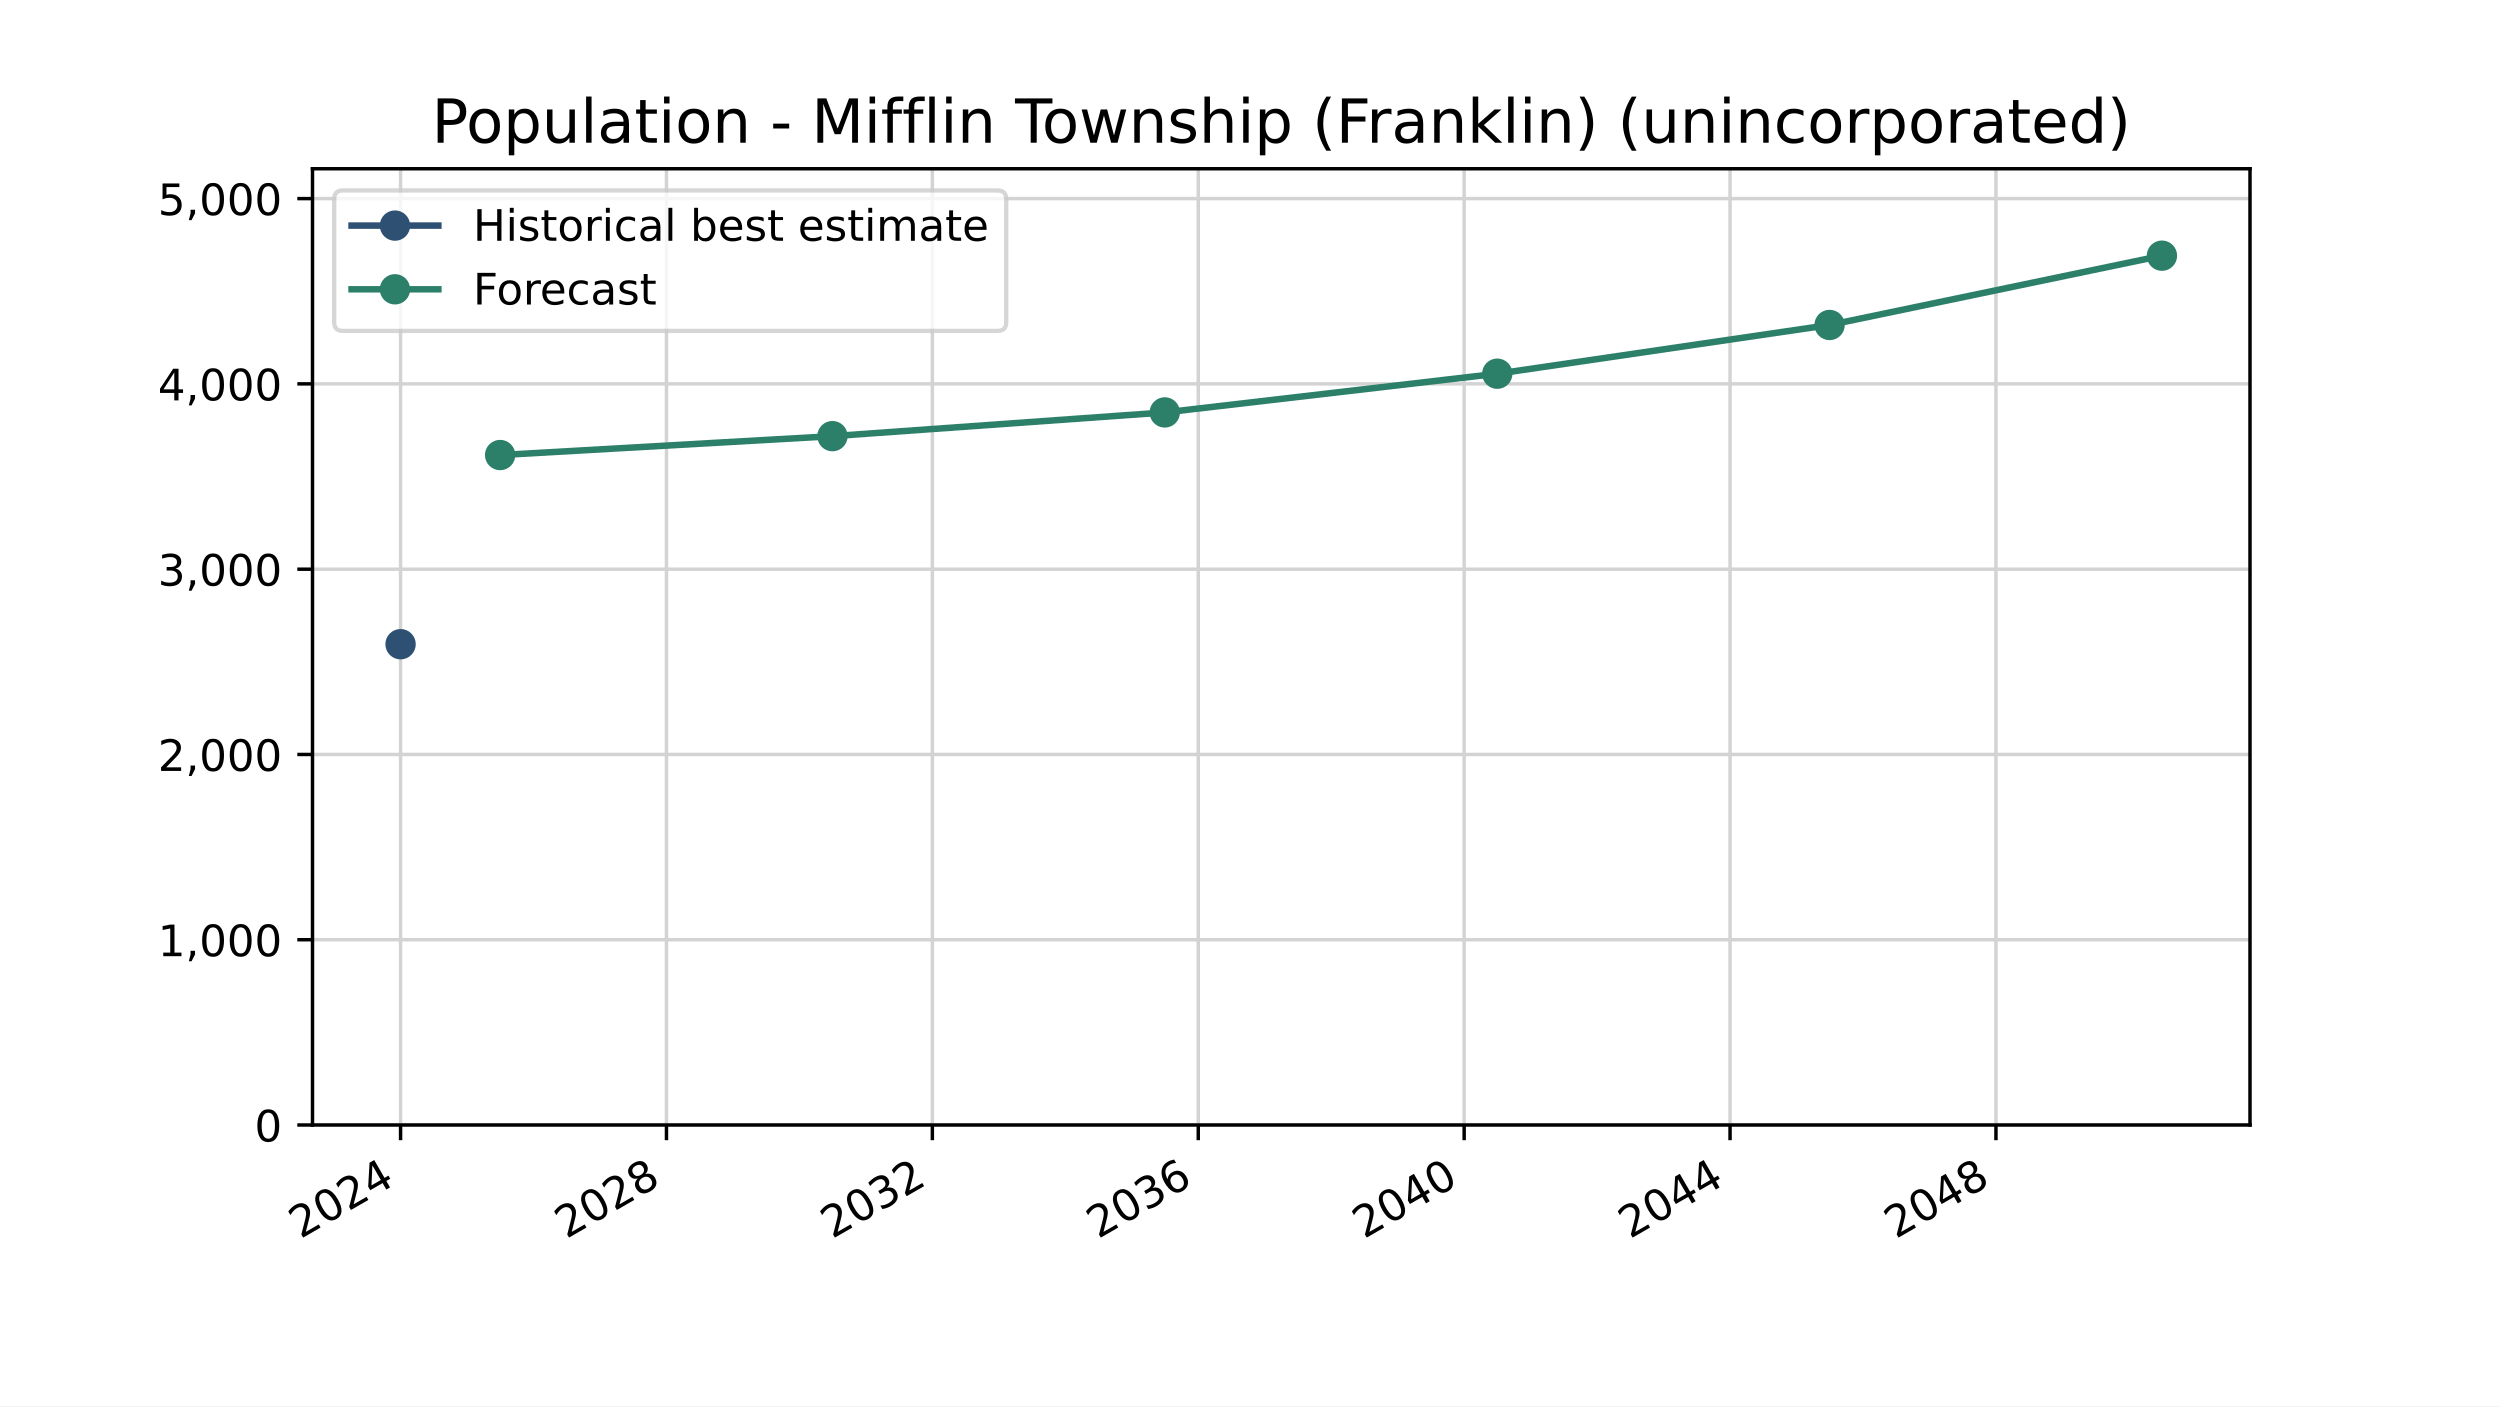
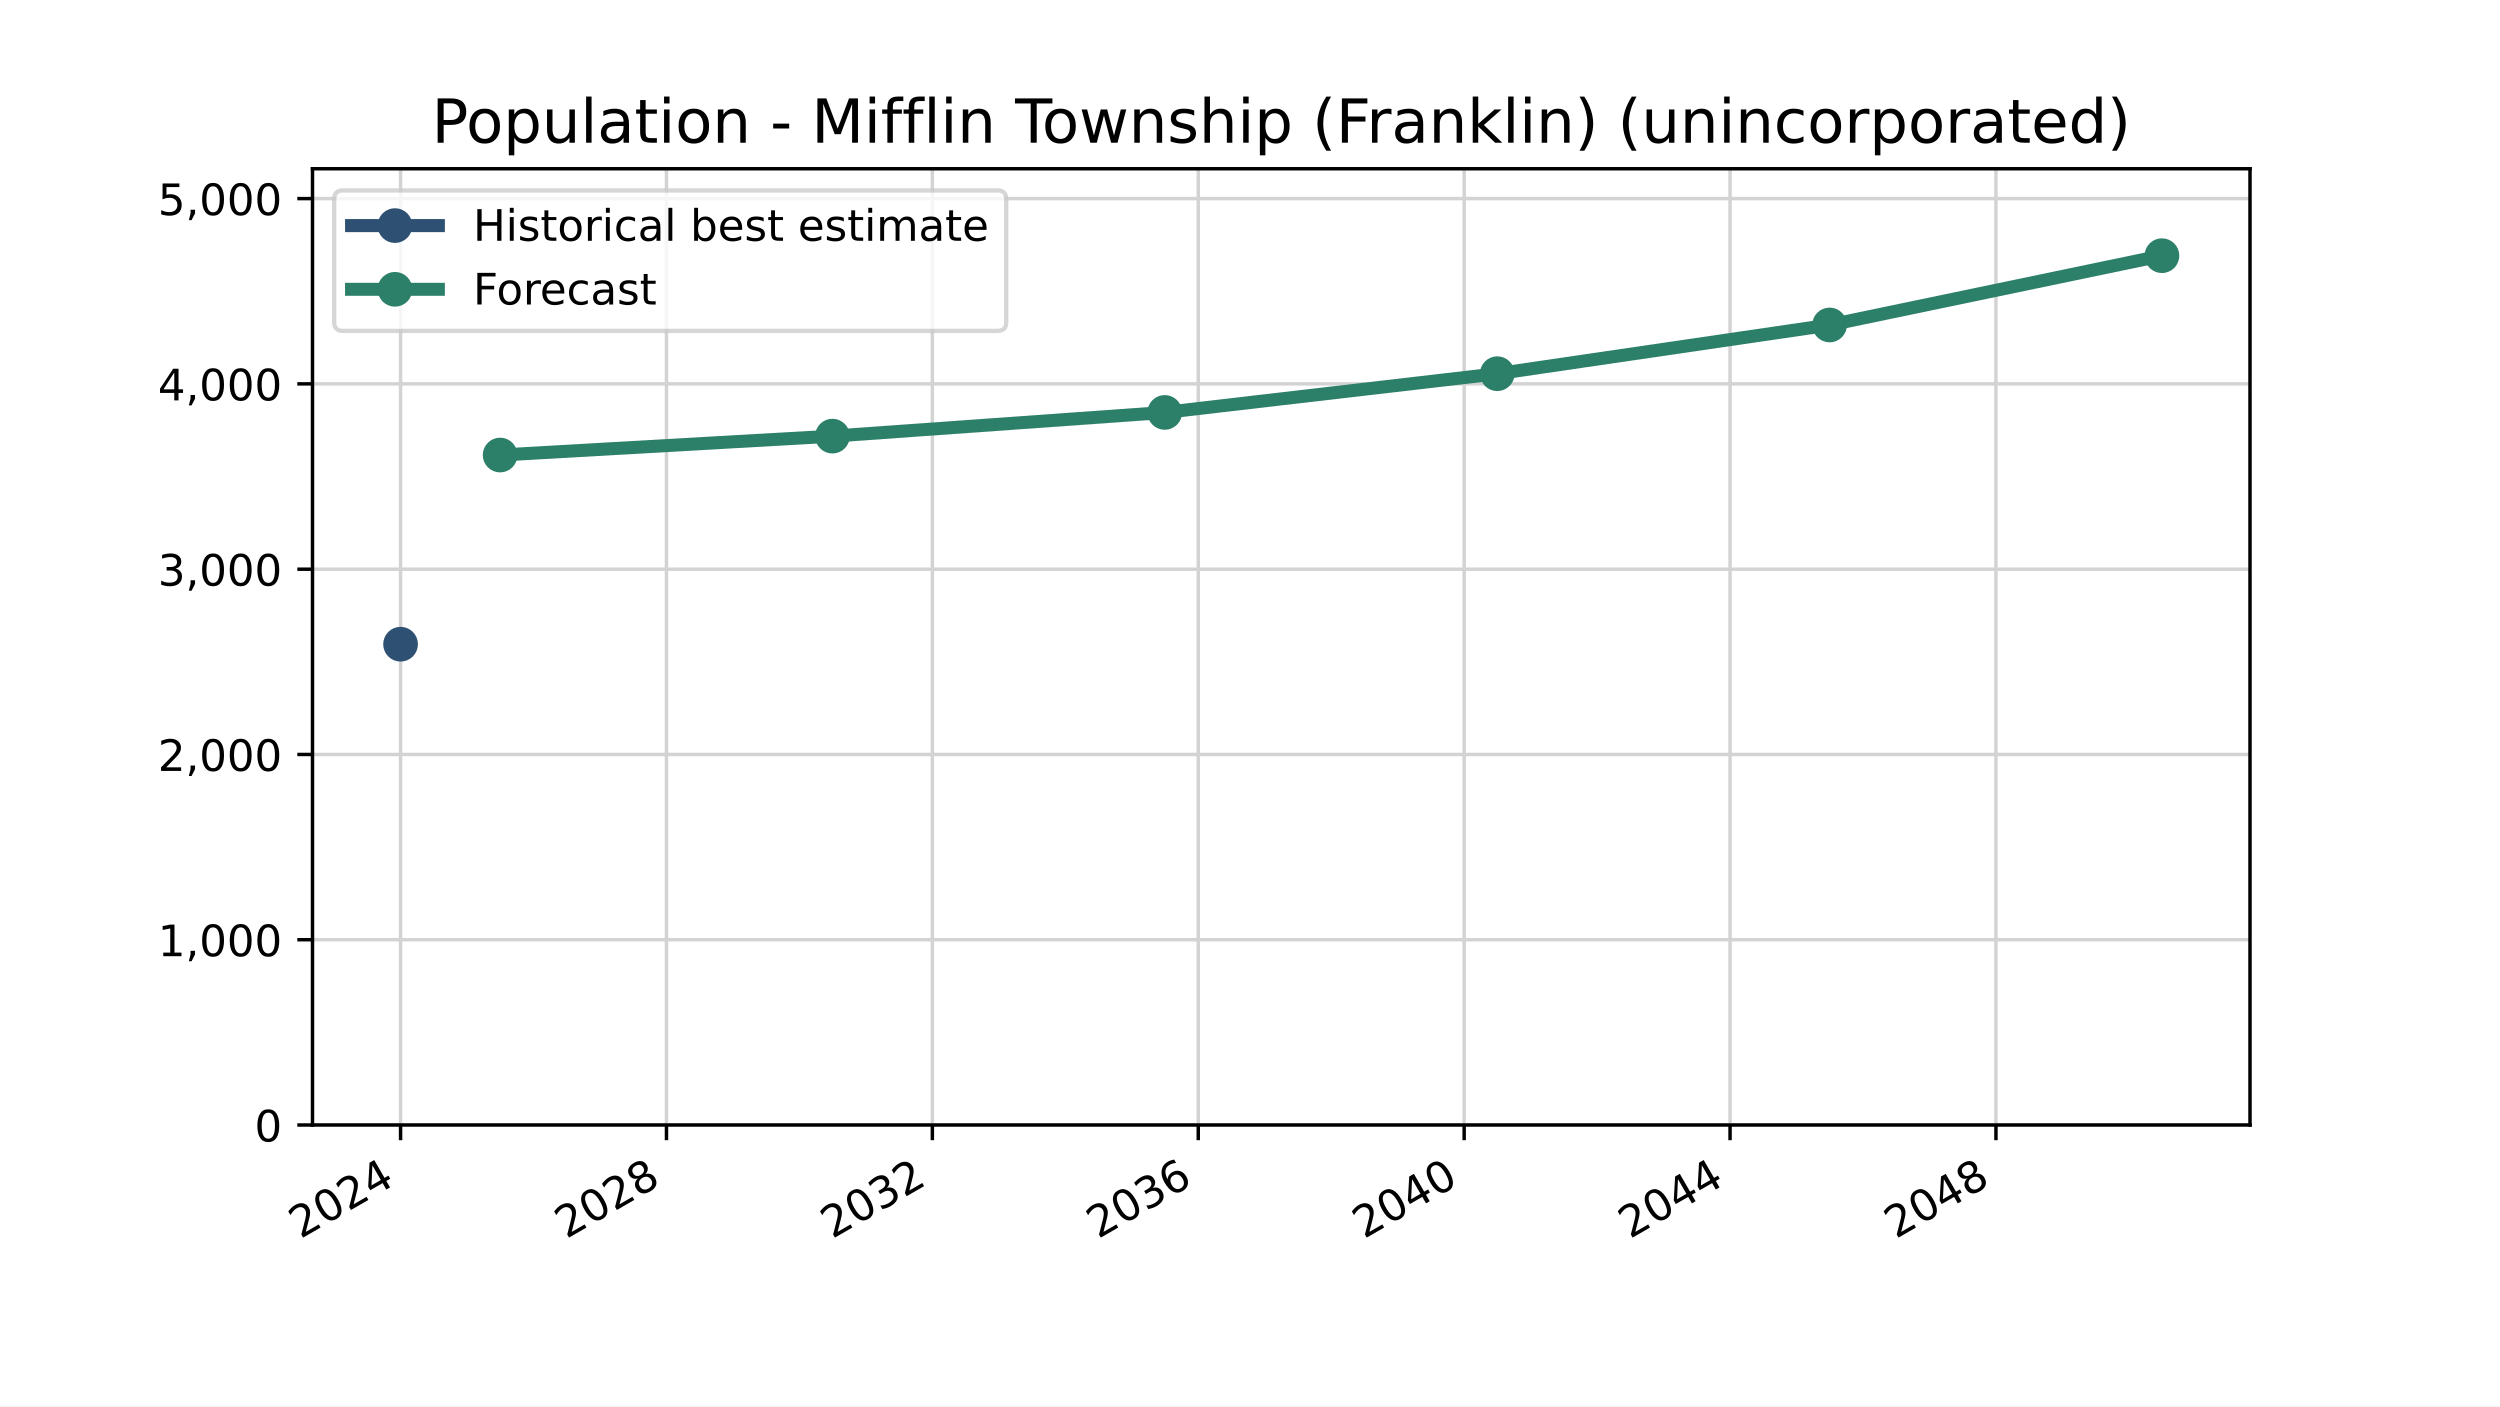
<svg xmlns="http://www.w3.org/2000/svg" xmlns:xlink="http://www.w3.org/1999/xlink" width="576pt" height="324pt" viewBox="0 0 576 324" version="1.1">
  <defs>
    <style type="text/css">*{stroke-linejoin: round; stroke-linecap: butt}</style>
  </defs>
  <g id="figure_1">
    <g id="patch_1">
      <path d="M 0 324  L 576 324  L 576 0  L 0 0  z " style="fill: #ffffff" />
    </g>
    <g id="axes_1">
      <g id="patch_2">
        <path d="M 72 259.2  L 518.4 259.2  L 518.4 38.88  L 72 38.88  z " style="fill: #ffffff" />
      </g>
      <g id="matplotlib.axis_1">
        <g id="xtick_1">
          <g id="line2d_1">
-             <path d="M 92.291 259.2  L 92.291 38.88  " clip-path="url(#p587aa1dedd)" style="fill: none; stroke: #d3d3d3; stroke-width: 0.8; stroke-linecap: square" />
+             <path d="M 92.291 259.2  L 92.291 38.88  " clip-path="url(#p6630a458ff)" style="fill: none; stroke: #d3d3d3; stroke-width: 0.8; stroke-linecap: square" />
          </g>
          <g id="line2d_2">
            <defs>
-               <path id="mbe80731757" d="M 0 0  L 0 3.5  " style="stroke: #000000; stroke-width: 0.8" />
+               <path id="m347f6ff4f9" d="M 0 0  L 0 3.5  " style="stroke: #000000; stroke-width: 0.8" />
            </defs>
            <g>
-               <use xlink:href="#mbe80731757" x="92.291" y="259.2" style="stroke: #000000; stroke-width: 0.8" />
+               <use xlink:href="#m347f6ff4f9" x="92.291" y="259.2" style="stroke: #000000; stroke-width: 0.8" />
            </g>
          </g>
          <g id="text_1">
            <g transform="translate(69.21072 285.5054) rotate(-30) scale(0.1 -0.1)">
              <defs>
                <path id="DejaVuSans-32" d="M 1228 531  L 3431 531  L 3431 0  L 469 0  L 469 531  Q 828 903 1448 1529  Q 2069 2156 2228 2338  Q 2531 2678 2651 2914  Q 2772 3150 2772 3378  Q 2772 3750 2511 3984  Q 2250 4219 1831 4219  Q 1534 4219 1204 4116  Q 875 4013 500 3803  L 500 4441  Q 881 4594 1212 4672  Q 1544 4750 1819 4750  Q 2544 4750 2975 4387  Q 3406 4025 3406 3419  Q 3406 3131 3298 2873  Q 3191 2616 2906 2266  Q 2828 2175 2409 1742  Q 1991 1309 1228 531  z " transform="scale(0.015625)" />
                <path id="DejaVuSans-30" d="M 2034 4250  Q 1547 4250 1301 3770  Q 1056 3291 1056 2328  Q 1056 1369 1301 889  Q 1547 409 2034 409  Q 2525 409 2770 889  Q 3016 1369 3016 2328  Q 3016 3291 2770 3770  Q 2525 4250 2034 4250  z M 2034 4750  Q 2819 4750 3233 4129  Q 3647 3509 3647 2328  Q 3647 1150 3233 529  Q 2819 -91 2034 -91  Q 1250 -91 836 529  Q 422 1150 422 2328  Q 422 3509 836 4129  Q 1250 4750 2034 4750  z " transform="scale(0.015625)" />
                <path id="DejaVuSans-34" d="M 2419 4116  L 825 1625  L 2419 1625  L 2419 4116  z M 2253 4666  L 3047 4666  L 3047 1625  L 3713 1625  L 3713 1100  L 3047 1100  L 3047 0  L 2419 0  L 2419 1100  L 313 1100  L 313 1709  L 2253 4666  z " transform="scale(0.015625)" />
              </defs>
              <use xlink:href="#DejaVuSans-32" />
              <use xlink:href="#DejaVuSans-30" x="63.623" />
              <use xlink:href="#DejaVuSans-32" x="127.246" />
              <use xlink:href="#DejaVuSans-34" x="190.869" />
            </g>
          </g>
        </g>
        <g id="xtick_2">
          <g id="line2d_3">
-             <path d="M 153.554 259.2  L 153.554 38.88  " clip-path="url(#p587aa1dedd)" style="fill: none; stroke: #d3d3d3; stroke-width: 0.8; stroke-linecap: square" />
+             <path d="M 153.554 259.2  L 153.554 38.88  " clip-path="url(#p6630a458ff)" style="fill: none; stroke: #d3d3d3; stroke-width: 0.8; stroke-linecap: square" />
          </g>
          <g id="line2d_4">
            <g>
-               <use xlink:href="#mbe80731757" x="153.554" y="259.2" style="stroke: #000000; stroke-width: 0.8" />
+               <use xlink:href="#m347f6ff4f9" x="153.554" y="259.2" style="stroke: #000000; stroke-width: 0.8" />
            </g>
          </g>
          <g id="text_2">
            <g transform="translate(130.4734 285.5054) rotate(-30) scale(0.1 -0.1)">
              <defs>
                <path id="DejaVuSans-38" d="M 2034 2216  Q 1584 2216 1326 1975  Q 1069 1734 1069 1313  Q 1069 891 1326 650  Q 1584 409 2034 409  Q 2484 409 2743 651  Q 3003 894 3003 1313  Q 3003 1734 2745 1975  Q 2488 2216 2034 2216  z M 1403 2484  Q 997 2584 770 2862  Q 544 3141 544 3541  Q 544 4100 942 4425  Q 1341 4750 2034 4750  Q 2731 4750 3128 4425  Q 3525 4100 3525 3541  Q 3525 3141 3298 2862  Q 3072 2584 2669 2484  Q 3125 2378 3379 2068  Q 3634 1759 3634 1313  Q 3634 634 3220 271  Q 2806 -91 2034 -91  Q 1263 -91 848 271  Q 434 634 434 1313  Q 434 1759 690 2068  Q 947 2378 1403 2484  z M 1172 3481  Q 1172 3119 1398 2916  Q 1625 2713 2034 2713  Q 2441 2713 2670 2916  Q 2900 3119 2900 3481  Q 2900 3844 2670 4047  Q 2441 4250 2034 4250  Q 1625 4250 1398 4047  Q 1172 3844 1172 3481  z " transform="scale(0.015625)" />
              </defs>
              <use xlink:href="#DejaVuSans-32" />
              <use xlink:href="#DejaVuSans-30" x="63.623" />
              <use xlink:href="#DejaVuSans-32" x="127.246" />
              <use xlink:href="#DejaVuSans-38" x="190.869" />
            </g>
          </g>
        </g>
        <g id="xtick_3">
          <g id="line2d_5">
-             <path d="M 214.816 259.2  L 214.816 38.88  " clip-path="url(#p587aa1dedd)" style="fill: none; stroke: #d3d3d3; stroke-width: 0.8; stroke-linecap: square" />
+             <path d="M 214.816 259.2  L 214.816 38.88  " clip-path="url(#p6630a458ff)" style="fill: none; stroke: #d3d3d3; stroke-width: 0.8; stroke-linecap: square" />
          </g>
          <g id="line2d_6">
            <g>
-               <use xlink:href="#mbe80731757" x="214.816" y="259.2" style="stroke: #000000; stroke-width: 0.8" />
+               <use xlink:href="#m347f6ff4f9" x="214.816" y="259.2" style="stroke: #000000; stroke-width: 0.8" />
            </g>
          </g>
          <g id="text_3">
            <g transform="translate(191.7361 285.5054) rotate(-30) scale(0.1 -0.1)">
              <defs>
                <path id="DejaVuSans-33" d="M 2597 2516  Q 3050 2419 3304 2112  Q 3559 1806 3559 1356  Q 3559 666 3084 287  Q 2609 -91 1734 -91  Q 1441 -91 1130 -33  Q 819 25 488 141  L 488 750  Q 750 597 1062 519  Q 1375 441 1716 441  Q 2309 441 2620 675  Q 2931 909 2931 1356  Q 2931 1769 2642 2001  Q 2353 2234 1838 2234  L 1294 2234  L 1294 2753  L 1863 2753  Q 2328 2753 2575 2939  Q 2822 3125 2822 3475  Q 2822 3834 2567 4026  Q 2313 4219 1838 4219  Q 1578 4219 1281 4162  Q 984 4106 628 3988  L 628 4550  Q 988 4650 1302 4700  Q 1616 4750 1894 4750  Q 2613 4750 3031 4423  Q 3450 4097 3450 3541  Q 3450 3153 3228 2886  Q 3006 2619 2597 2516  z " transform="scale(0.015625)" />
              </defs>
              <use xlink:href="#DejaVuSans-32" />
              <use xlink:href="#DejaVuSans-30" x="63.623" />
              <use xlink:href="#DejaVuSans-33" x="127.246" />
              <use xlink:href="#DejaVuSans-32" x="190.869" />
            </g>
          </g>
        </g>
        <g id="xtick_4">
          <g id="line2d_7">
-             <path d="M 276.079 259.2  L 276.079 38.88  " clip-path="url(#p587aa1dedd)" style="fill: none; stroke: #d3d3d3; stroke-width: 0.8; stroke-linecap: square" />
+             <path d="M 276.079 259.2  L 276.079 38.88  " clip-path="url(#p6630a458ff)" style="fill: none; stroke: #d3d3d3; stroke-width: 0.8; stroke-linecap: square" />
          </g>
          <g id="line2d_8">
            <g>
-               <use xlink:href="#mbe80731757" x="276.079" y="259.2" style="stroke: #000000; stroke-width: 0.8" />
+               <use xlink:href="#m347f6ff4f9" x="276.079" y="259.2" style="stroke: #000000; stroke-width: 0.8" />
            </g>
          </g>
          <g id="text_4">
            <g transform="translate(252.9988 285.5054) rotate(-30) scale(0.1 -0.1)">
              <defs>
                <path id="DejaVuSans-36" d="M 2113 2584  Q 1688 2584 1439 2293  Q 1191 2003 1191 1497  Q 1191 994 1439 701  Q 1688 409 2113 409  Q 2538 409 2786 701  Q 3034 994 3034 1497  Q 3034 2003 2786 2293  Q 2538 2584 2113 2584  z M 3366 4563  L 3366 3988  Q 3128 4100 2886 4159  Q 2644 4219 2406 4219  Q 1781 4219 1451 3797  Q 1122 3375 1075 2522  Q 1259 2794 1537 2939  Q 1816 3084 2150 3084  Q 2853 3084 3261 2657  Q 3669 2231 3669 1497  Q 3669 778 3244 343  Q 2819 -91 2113 -91  Q 1303 -91 875 529  Q 447 1150 447 2328  Q 447 3434 972 4092  Q 1497 4750 2381 4750  Q 2619 4750 2861 4703  Q 3103 4656 3366 4563  z " transform="scale(0.015625)" />
              </defs>
              <use xlink:href="#DejaVuSans-32" />
              <use xlink:href="#DejaVuSans-30" x="63.623" />
              <use xlink:href="#DejaVuSans-33" x="127.246" />
              <use xlink:href="#DejaVuSans-36" x="190.869" />
            </g>
          </g>
        </g>
        <g id="xtick_5">
          <g id="line2d_9">
-             <path d="M 337.342 259.2  L 337.342 38.88  " clip-path="url(#p587aa1dedd)" style="fill: none; stroke: #d3d3d3; stroke-width: 0.8; stroke-linecap: square" />
+             <path d="M 337.342 259.2  L 337.342 38.88  " clip-path="url(#p6630a458ff)" style="fill: none; stroke: #d3d3d3; stroke-width: 0.8; stroke-linecap: square" />
          </g>
          <g id="line2d_10">
            <g>
-               <use xlink:href="#mbe80731757" x="337.342" y="259.2" style="stroke: #000000; stroke-width: 0.8" />
+               <use xlink:href="#m347f6ff4f9" x="337.342" y="259.2" style="stroke: #000000; stroke-width: 0.8" />
            </g>
          </g>
          <g id="text_5">
            <g transform="translate(314.2615 285.5054) rotate(-30) scale(0.1 -0.1)">
              <use xlink:href="#DejaVuSans-32" />
              <use xlink:href="#DejaVuSans-30" x="63.623" />
              <use xlink:href="#DejaVuSans-34" x="127.246" />
              <use xlink:href="#DejaVuSans-30" x="190.869" />
            </g>
          </g>
        </g>
        <g id="xtick_6">
          <g id="line2d_11">
-             <path d="M 398.604 259.2  L 398.604 38.88  " clip-path="url(#p587aa1dedd)" style="fill: none; stroke: #d3d3d3; stroke-width: 0.8; stroke-linecap: square" />
+             <path d="M 398.604 259.2  L 398.604 38.88  " clip-path="url(#p6630a458ff)" style="fill: none; stroke: #d3d3d3; stroke-width: 0.8; stroke-linecap: square" />
          </g>
          <g id="line2d_12">
            <g>
-               <use xlink:href="#mbe80731757" x="398.604" y="259.2" style="stroke: #000000; stroke-width: 0.8" />
+               <use xlink:href="#m347f6ff4f9" x="398.604" y="259.2" style="stroke: #000000; stroke-width: 0.8" />
            </g>
          </g>
          <g id="text_6">
            <g transform="translate(375.5242 285.5054) rotate(-30) scale(0.1 -0.1)">
              <use xlink:href="#DejaVuSans-32" />
              <use xlink:href="#DejaVuSans-30" x="63.623" />
              <use xlink:href="#DejaVuSans-34" x="127.246" />
              <use xlink:href="#DejaVuSans-34" x="190.869" />
            </g>
          </g>
        </g>
        <g id="xtick_7">
          <g id="line2d_13">
-             <path d="M 459.867 259.2  L 459.867 38.88  " clip-path="url(#p587aa1dedd)" style="fill: none; stroke: #d3d3d3; stroke-width: 0.8; stroke-linecap: square" />
+             <path d="M 459.867 259.2  L 459.867 38.88  " clip-path="url(#p6630a458ff)" style="fill: none; stroke: #d3d3d3; stroke-width: 0.8; stroke-linecap: square" />
          </g>
          <g id="line2d_14">
            <g>
-               <use xlink:href="#mbe80731757" x="459.867" y="259.2" style="stroke: #000000; stroke-width: 0.8" />
+               <use xlink:href="#m347f6ff4f9" x="459.867" y="259.2" style="stroke: #000000; stroke-width: 0.8" />
            </g>
          </g>
          <g id="text_7">
            <g transform="translate(436.7869 285.5054) rotate(-30) scale(0.1 -0.1)">
              <use xlink:href="#DejaVuSans-32" />
              <use xlink:href="#DejaVuSans-30" x="63.623" />
              <use xlink:href="#DejaVuSans-34" x="127.246" />
              <use xlink:href="#DejaVuSans-38" x="190.869" />
            </g>
          </g>
        </g>
      </g>
      <g id="matplotlib.axis_2">
        <g id="ytick_1">
          <g id="line2d_15">
-             <path d="M 72 259.2  L 518.4 259.2  " clip-path="url(#p587aa1dedd)" style="fill: none; stroke: #d3d3d3; stroke-width: 0.8; stroke-linecap: square" />
+             <path d="M 72 259.2  L 518.4 259.2  " clip-path="url(#p6630a458ff)" style="fill: none; stroke: #d3d3d3; stroke-width: 0.8; stroke-linecap: square" />
          </g>
          <g id="line2d_16">
            <defs>
-               <path id="m37e819c297" d="M 0 0  L -3.5 0  " style="stroke: #000000; stroke-width: 0.8" />
+               <path id="m09c695ad6b" d="M 0 0  L -3.5 0  " style="stroke: #000000; stroke-width: 0.8" />
            </defs>
            <g>
-               <use xlink:href="#m37e819c297" x="72" y="259.2" style="stroke: #000000; stroke-width: 0.8" />
+               <use xlink:href="#m09c695ad6b" x="72" y="259.2" style="stroke: #000000; stroke-width: 0.8" />
            </g>
          </g>
          <g id="text_8">
            <g transform="translate(58.6375 262.9992) scale(0.1 -0.1)">
              <use xlink:href="#DejaVuSans-30" />
            </g>
          </g>
        </g>
        <g id="ytick_2">
          <g id="line2d_17">
-             <path d="M 72 216.512  L 518.4 216.512  " clip-path="url(#p587aa1dedd)" style="fill: none; stroke: #d3d3d3; stroke-width: 0.8; stroke-linecap: square" />
+             <path d="M 72 216.512  L 518.4 216.512  " clip-path="url(#p6630a458ff)" style="fill: none; stroke: #d3d3d3; stroke-width: 0.8; stroke-linecap: square" />
          </g>
          <g id="line2d_18">
            <g>
-               <use xlink:href="#m37e819c297" x="72" y="216.512" style="stroke: #000000; stroke-width: 0.8" />
+               <use xlink:href="#m09c695ad6b" x="72" y="216.512" style="stroke: #000000; stroke-width: 0.8" />
            </g>
          </g>
          <g id="text_9">
            <g transform="translate(36.37188 220.3115) scale(0.1 -0.1)">
              <defs>
                <path id="DejaVuSans-31" d="M 794 531  L 1825 531  L 1825 4091  L 703 3866  L 703 4441  L 1819 4666  L 2450 4666  L 2450 531  L 3481 531  L 3481 0  L 794 0  L 794 531  z " transform="scale(0.015625)" />
                <path id="DejaVuSans-2c" d="M 750 794  L 1409 794  L 1409 256  L 897 -744  L 494 -744  L 750 256  L 750 794  z " transform="scale(0.015625)" />
              </defs>
              <use xlink:href="#DejaVuSans-31" />
              <use xlink:href="#DejaVuSans-2c" x="63.623" />
              <use xlink:href="#DejaVuSans-30" x="95.41" />
              <use xlink:href="#DejaVuSans-30" x="159.033" />
              <use xlink:href="#DejaVuSans-30" x="222.656" />
            </g>
          </g>
        </g>
        <g id="ytick_3">
          <g id="line2d_19">
-             <path d="M 72 173.825  L 518.4 173.825  " clip-path="url(#p587aa1dedd)" style="fill: none; stroke: #d3d3d3; stroke-width: 0.8; stroke-linecap: square" />
+             <path d="M 72 173.825  L 518.4 173.825  " clip-path="url(#p6630a458ff)" style="fill: none; stroke: #d3d3d3; stroke-width: 0.8; stroke-linecap: square" />
          </g>
          <g id="line2d_20">
            <g>
-               <use xlink:href="#m37e819c297" x="72" y="173.825" style="stroke: #000000; stroke-width: 0.8" />
+               <use xlink:href="#m09c695ad6b" x="72" y="173.825" style="stroke: #000000; stroke-width: 0.8" />
            </g>
          </g>
          <g id="text_10">
            <g transform="translate(36.37188 177.6237) scale(0.1 -0.1)">
              <use xlink:href="#DejaVuSans-32" />
              <use xlink:href="#DejaVuSans-2c" x="63.623" />
              <use xlink:href="#DejaVuSans-30" x="95.41" />
              <use xlink:href="#DejaVuSans-30" x="159.033" />
              <use xlink:href="#DejaVuSans-30" x="222.656" />
            </g>
          </g>
        </g>
        <g id="ytick_4">
          <g id="line2d_21">
-             <path d="M 72 131.137  L 518.4 131.137  " clip-path="url(#p587aa1dedd)" style="fill: none; stroke: #d3d3d3; stroke-width: 0.8; stroke-linecap: square" />
+             <path d="M 72 131.137  L 518.4 131.137  " clip-path="url(#p6630a458ff)" style="fill: none; stroke: #d3d3d3; stroke-width: 0.8; stroke-linecap: square" />
          </g>
          <g id="line2d_22">
            <g>
-               <use xlink:href="#m37e819c297" x="72" y="131.137" style="stroke: #000000; stroke-width: 0.8" />
+               <use xlink:href="#m09c695ad6b" x="72" y="131.137" style="stroke: #000000; stroke-width: 0.8" />
            </g>
          </g>
          <g id="text_11">
            <g transform="translate(36.37188 134.936) scale(0.1 -0.1)">
              <use xlink:href="#DejaVuSans-33" />
              <use xlink:href="#DejaVuSans-2c" x="63.623" />
              <use xlink:href="#DejaVuSans-30" x="95.41" />
              <use xlink:href="#DejaVuSans-30" x="159.033" />
              <use xlink:href="#DejaVuSans-30" x="222.656" />
            </g>
          </g>
        </g>
        <g id="ytick_5">
          <g id="line2d_23">
-             <path d="M 72 88.449  L 518.4 88.449  " clip-path="url(#p587aa1dedd)" style="fill: none; stroke: #d3d3d3; stroke-width: 0.8; stroke-linecap: square" />
+             <path d="M 72 88.449  L 518.4 88.449  " clip-path="url(#p6630a458ff)" style="fill: none; stroke: #d3d3d3; stroke-width: 0.8; stroke-linecap: square" />
          </g>
          <g id="line2d_24">
            <g>
-               <use xlink:href="#m37e819c297" x="72" y="88.449" style="stroke: #000000; stroke-width: 0.8" />
+               <use xlink:href="#m09c695ad6b" x="72" y="88.449" style="stroke: #000000; stroke-width: 0.8" />
            </g>
          </g>
          <g id="text_12">
            <g transform="translate(36.37188 92.24823) scale(0.1 -0.1)">
              <use xlink:href="#DejaVuSans-34" />
              <use xlink:href="#DejaVuSans-2c" x="63.623" />
              <use xlink:href="#DejaVuSans-30" x="95.41" />
              <use xlink:href="#DejaVuSans-30" x="159.033" />
              <use xlink:href="#DejaVuSans-30" x="222.656" />
            </g>
          </g>
        </g>
        <g id="ytick_6">
          <g id="line2d_25">
-             <path d="M 72 45.761  L 518.4 45.761  " clip-path="url(#p587aa1dedd)" style="fill: none; stroke: #d3d3d3; stroke-width: 0.8; stroke-linecap: square" />
+             <path d="M 72 45.761  L 518.4 45.761  " clip-path="url(#p6630a458ff)" style="fill: none; stroke: #d3d3d3; stroke-width: 0.8; stroke-linecap: square" />
          </g>
          <g id="line2d_26">
            <g>
-               <use xlink:href="#m37e819c297" x="72" y="45.761" style="stroke: #000000; stroke-width: 0.8" />
+               <use xlink:href="#m09c695ad6b" x="72" y="45.761" style="stroke: #000000; stroke-width: 0.8" />
            </g>
          </g>
          <g id="text_13">
            <g transform="translate(36.37188 49.56048) scale(0.1 -0.1)">
              <defs>
                <path id="DejaVuSans-35" d="M 691 4666  L 3169 4666  L 3169 4134  L 1269 4134  L 1269 2991  Q 1406 3038 1543 3061  Q 1681 3084 1819 3084  Q 2600 3084 3056 2656  Q 3513 2228 3513 1497  Q 3513 744 3044 326  Q 2575 -91 1722 -91  Q 1428 -91 1123 -41  Q 819 9 494 109  L 494 744  Q 775 591 1075 516  Q 1375 441 1709 441  Q 2250 441 2565 725  Q 2881 1009 2881 1497  Q 2881 1984 2565 2268  Q 2250 2553 1709 2553  Q 1456 2553 1204 2497  Q 953 2441 691 2322  L 691 4666  z " transform="scale(0.015625)" />
              </defs>
              <use xlink:href="#DejaVuSans-35" />
              <use xlink:href="#DejaVuSans-2c" x="63.623" />
              <use xlink:href="#DejaVuSans-30" x="95.41" />
              <use xlink:href="#DejaVuSans-30" x="159.033" />
              <use xlink:href="#DejaVuSans-30" x="222.656" />
            </g>
          </g>
        </g>
      </g>
      <g id="line2d_27">
-         <path d="M 92.291 148.425  " clip-path="url(#p587aa1dedd)" style="fill: none; stroke: #2e5072; stroke-width: 1.5; stroke-linecap: square" />
+         <path d="M 92.291 148.425  " clip-path="url(#p6630a458ff)" style="fill: none; stroke: #2e5072; stroke-width: 3; stroke-linecap: square" />
        <defs>
-           <path id="mb452d71d9a" d="M 0 3  C 0.796 3 1.559 2.684 2.121 2.121  C 2.684 1.559 3 0.796 3 0  C 3 -0.796 2.684 -1.559 2.121 -2.121  C 1.559 -2.684 0.796 -3 0 -3  C -0.796 -3 -1.559 -2.684 -2.121 -2.121  C -2.684 -1.559 -3 -0.796 -3 0  C -3 0.796 -2.684 1.559 -2.121 2.121  C -1.559 2.684 -0.796 3 0 3  z " style="stroke: #2e5072" />
+           <path id="mac99310c22" d="M 0 3.5  C 0.928 3.5 1.819 3.131 2.475 2.475  C 3.131 1.819 3.5 0.928 3.5 0  C 3.5 -0.928 3.131 -1.819 2.475 -2.475  C 1.819 -3.131 0.928 -3.5 0 -3.5  C -0.928 -3.5 -1.819 -3.131 -2.475 -2.475  C -3.131 -1.819 -3.5 -0.928 -3.5 0  C -3.5 0.928 -3.131 1.819 -2.475 2.475  C -1.819 3.131 -0.928 3.5 0 3.5  z " style="stroke: #2e5072" />
        </defs>
-         <g clip-path="url(#p587aa1dedd)">
-           <use xlink:href="#mb452d71d9a" x="92.291" y="148.425" style="fill: #2e5072; stroke: #2e5072" />
+         <g clip-path="url(#p6630a458ff)">
+           <use xlink:href="#mac99310c22" x="92.291" y="148.425" style="fill: #2e5072; stroke: #2e5072" />
        </g>
      </g>
      <g id="line2d_28">
-         <path d="M 115.228 104.841  L 191.796 100.487  L 268.364 95.023  L 344.973 86.101  L 421.541 74.874  L 498.109 58.909  " clip-path="url(#p587aa1dedd)" style="fill: none; stroke: #2c7f68; stroke-width: 1.5; stroke-linecap: square" />
+         <path d="M 115.228 104.841  L 191.796 100.487  L 268.364 95.023  L 344.973 86.101  L 421.541 74.874  L 498.109 58.909  " clip-path="url(#p6630a458ff)" style="fill: none; stroke: #2c7f68; stroke-width: 3; stroke-linecap: square" />
        <defs>
-           <path id="m4cb79da435" d="M 0 3  C 0.796 3 1.559 2.684 2.121 2.121  C 2.684 1.559 3 0.796 3 0  C 3 -0.796 2.684 -1.559 2.121 -2.121  C 1.559 -2.684 0.796 -3 0 -3  C -0.796 -3 -1.559 -2.684 -2.121 -2.121  C -2.684 -1.559 -3 -0.796 -3 0  C -3 0.796 -2.684 1.559 -2.121 2.121  C -1.559 2.684 -0.796 3 0 3  z " style="stroke: #2c7f68" />
+           <path id="m228a859953" d="M 0 3.5  C 0.928 3.5 1.819 3.131 2.475 2.475  C 3.131 1.819 3.5 0.928 3.5 0  C 3.5 -0.928 3.131 -1.819 2.475 -2.475  C 1.819 -3.131 0.928 -3.5 0 -3.5  C -0.928 -3.5 -1.819 -3.131 -2.475 -2.475  C -3.131 -1.819 -3.5 -0.928 -3.5 0  C -3.5 0.928 -3.131 1.819 -2.475 2.475  C -1.819 3.131 -0.928 3.5 0 3.5  z " style="stroke: #2c7f68" />
        </defs>
-         <g clip-path="url(#p587aa1dedd)">
-           <use xlink:href="#m4cb79da435" x="115.228" y="104.841" style="fill: #2c7f68; stroke: #2c7f68" />
-           <use xlink:href="#m4cb79da435" x="191.796" y="100.487" style="fill: #2c7f68; stroke: #2c7f68" />
-           <use xlink:href="#m4cb79da435" x="268.364" y="95.023" style="fill: #2c7f68; stroke: #2c7f68" />
-           <use xlink:href="#m4cb79da435" x="344.973" y="86.101" style="fill: #2c7f68; stroke: #2c7f68" />
-           <use xlink:href="#m4cb79da435" x="421.541" y="74.874" style="fill: #2c7f68; stroke: #2c7f68" />
-           <use xlink:href="#m4cb79da435" x="498.109" y="58.909" style="fill: #2c7f68; stroke: #2c7f68" />
+         <g clip-path="url(#p6630a458ff)">
+           <use xlink:href="#m228a859953" x="115.228" y="104.841" style="fill: #2c7f68; stroke: #2c7f68" />
+           <use xlink:href="#m228a859953" x="191.796" y="100.487" style="fill: #2c7f68; stroke: #2c7f68" />
+           <use xlink:href="#m228a859953" x="268.364" y="95.023" style="fill: #2c7f68; stroke: #2c7f68" />
+           <use xlink:href="#m228a859953" x="344.973" y="86.101" style="fill: #2c7f68; stroke: #2c7f68" />
+           <use xlink:href="#m228a859953" x="421.541" y="74.874" style="fill: #2c7f68; stroke: #2c7f68" />
+           <use xlink:href="#m228a859953" x="498.109" y="58.909" style="fill: #2c7f68; stroke: #2c7f68" />
        </g>
      </g>
      <g id="patch_3">
        <path d="M 72 259.2  L 72 38.88  " style="fill: none; stroke: #000000; stroke-width: 0.8; stroke-linejoin: miter; stroke-linecap: square" />
      </g>
      <g id="patch_4">
        <path d="M 518.4 259.2  L 518.4 38.88  " style="fill: none; stroke: #000000; stroke-width: 0.8; stroke-linejoin: miter; stroke-linecap: square" />
      </g>
      <g id="patch_5">
        <path d="M 72 259.2  L 518.4 259.2  " style="fill: none; stroke: #000000; stroke-width: 0.8; stroke-linejoin: miter; stroke-linecap: square" />
      </g>
      <g id="patch_6">
        <path d="M 72 38.88  L 518.4 38.88  " style="fill: none; stroke: #000000; stroke-width: 0.8; stroke-linejoin: miter; stroke-linecap: square" />
      </g>
      <g id="text_14">
        <g transform="translate(99.46031 32.88) scale(0.14 -0.14)">
          <defs>
            <path id="DejaVuSans-50" d="M 1259 4147  L 1259 2394  L 2053 2394  Q 2494 2394 2734 2622  Q 2975 2850 2975 3272  Q 2975 3691 2734 3919  Q 2494 4147 2053 4147  L 1259 4147  z M 628 4666  L 2053 4666  Q 2838 4666 3239 4311  Q 3641 3956 3641 3272  Q 3641 2581 3239 2228  Q 2838 1875 2053 1875  L 1259 1875  L 1259 0  L 628 0  L 628 4666  z " transform="scale(0.015625)" />
            <path id="DejaVuSans-6f" d="M 1959 3097  Q 1497 3097 1228 2736  Q 959 2375 959 1747  Q 959 1119 1226 758  Q 1494 397 1959 397  Q 2419 397 2687 759  Q 2956 1122 2956 1747  Q 2956 2369 2687 2733  Q 2419 3097 1959 3097  z M 1959 3584  Q 2709 3584 3137 3096  Q 3566 2609 3566 1747  Q 3566 888 3137 398  Q 2709 -91 1959 -91  Q 1206 -91 779 398  Q 353 888 353 1747  Q 353 2609 779 3096  Q 1206 3584 1959 3584  z " transform="scale(0.015625)" />
            <path id="DejaVuSans-70" d="M 1159 525  L 1159 -1331  L 581 -1331  L 581 3500  L 1159 3500  L 1159 2969  Q 1341 3281 1617 3432  Q 1894 3584 2278 3584  Q 2916 3584 3314 3078  Q 3713 2572 3713 1747  Q 3713 922 3314 415  Q 2916 -91 2278 -91  Q 1894 -91 1617 61  Q 1341 213 1159 525  z M 3116 1747  Q 3116 2381 2855 2742  Q 2594 3103 2138 3103  Q 1681 3103 1420 2742  Q 1159 2381 1159 1747  Q 1159 1113 1420 752  Q 1681 391 2138 391  Q 2594 391 2855 752  Q 3116 1113 3116 1747  z " transform="scale(0.015625)" />
            <path id="DejaVuSans-75" d="M 544 1381  L 544 3500  L 1119 3500  L 1119 1403  Q 1119 906 1312 657  Q 1506 409 1894 409  Q 2359 409 2629 706  Q 2900 1003 2900 1516  L 2900 3500  L 3475 3500  L 3475 0  L 2900 0  L 2900 538  Q 2691 219 2414 64  Q 2138 -91 1772 -91  Q 1169 -91 856 284  Q 544 659 544 1381  z M 1991 3584  L 1991 3584  z " transform="scale(0.015625)" />
            <path id="DejaVuSans-6c" d="M 603 4863  L 1178 4863  L 1178 0  L 603 0  L 603 4863  z " transform="scale(0.015625)" />
            <path id="DejaVuSans-61" d="M 2194 1759  Q 1497 1759 1228 1600  Q 959 1441 959 1056  Q 959 750 1161 570  Q 1363 391 1709 391  Q 2188 391 2477 730  Q 2766 1069 2766 1631  L 2766 1759  L 2194 1759  z M 3341 1997  L 3341 0  L 2766 0  L 2766 531  Q 2569 213 2275 61  Q 1981 -91 1556 -91  Q 1019 -91 701 211  Q 384 513 384 1019  Q 384 1609 779 1909  Q 1175 2209 1959 2209  L 2766 2209  L 2766 2266  Q 2766 2663 2505 2880  Q 2244 3097 1772 3097  Q 1472 3097 1187 3025  Q 903 2953 641 2809  L 641 3341  Q 956 3463 1253 3523  Q 1550 3584 1831 3584  Q 2591 3584 2966 3190  Q 3341 2797 3341 1997  z " transform="scale(0.015625)" />
            <path id="DejaVuSans-74" d="M 1172 4494  L 1172 3500  L 2356 3500  L 2356 3053  L 1172 3053  L 1172 1153  Q 1172 725 1289 603  Q 1406 481 1766 481  L 2356 481  L 2356 0  L 1766 0  Q 1100 0 847 248  Q 594 497 594 1153  L 594 3053  L 172 3053  L 172 3500  L 594 3500  L 594 4494  L 1172 4494  z " transform="scale(0.015625)" />
            <path id="DejaVuSans-69" d="M 603 3500  L 1178 3500  L 1178 0  L 603 0  L 603 3500  z M 603 4863  L 1178 4863  L 1178 4134  L 603 4134  L 603 4863  z " transform="scale(0.015625)" />
            <path id="DejaVuSans-6e" d="M 3513 2113  L 3513 0  L 2938 0  L 2938 2094  Q 2938 2591 2744 2837  Q 2550 3084 2163 3084  Q 1697 3084 1428 2787  Q 1159 2491 1159 1978  L 1159 0  L 581 0  L 581 3500  L 1159 3500  L 1159 2956  Q 1366 3272 1645 3428  Q 1925 3584 2291 3584  Q 2894 3584 3203 3211  Q 3513 2838 3513 2113  z " transform="scale(0.015625)" />
            <path id="DejaVuSans-20" transform="scale(0.015625)" />
            <path id="DejaVuSans-2d" d="M 313 2009  L 1997 2009  L 1997 1497  L 313 1497  L 313 2009  z " transform="scale(0.015625)" />
            <path id="DejaVuSans-4d" d="M 628 4666  L 1569 4666  L 2759 1491  L 3956 4666  L 4897 4666  L 4897 0  L 4281 0  L 4281 4097  L 3078 897  L 2444 897  L 1241 4097  L 1241 0  L 628 0  L 628 4666  z " transform="scale(0.015625)" />
            <path id="DejaVuSans-66" d="M 2375 4863  L 2375 4384  L 1825 4384  Q 1516 4384 1395 4259  Q 1275 4134 1275 3809  L 1275 3500  L 2222 3500  L 2222 3053  L 1275 3053  L 1275 0  L 697 0  L 697 3053  L 147 3053  L 147 3500  L 697 3500  L 697 3744  Q 697 4328 969 4595  Q 1241 4863 1831 4863  L 2375 4863  z " transform="scale(0.015625)" />
            <path id="DejaVuSans-54" d="M -19 4666  L 3928 4666  L 3928 4134  L 2272 4134  L 2272 0  L 1638 0  L 1638 4134  L -19 4134  L -19 4666  z " transform="scale(0.015625)" />
            <path id="DejaVuSans-77" d="M 269 3500  L 844 3500  L 1563 769  L 2278 3500  L 2956 3500  L 3675 769  L 4391 3500  L 4966 3500  L 4050 0  L 3372 0  L 2619 2869  L 1863 0  L 1184 0  L 269 3500  z " transform="scale(0.015625)" />
            <path id="DejaVuSans-73" d="M 2834 3397  L 2834 2853  Q 2591 2978 2328 3040  Q 2066 3103 1784 3103  Q 1356 3103 1142 2972  Q 928 2841 928 2578  Q 928 2378 1081 2264  Q 1234 2150 1697 2047  L 1894 2003  Q 2506 1872 2764 1633  Q 3022 1394 3022 966  Q 3022 478 2636 193  Q 2250 -91 1575 -91  Q 1294 -91 989 -36  Q 684 19 347 128  L 347 722  Q 666 556 975 473  Q 1284 391 1588 391  Q 1994 391 2212 530  Q 2431 669 2431 922  Q 2431 1156 2273 1281  Q 2116 1406 1581 1522  L 1381 1569  Q 847 1681 609 1914  Q 372 2147 372 2553  Q 372 3047 722 3315  Q 1072 3584 1716 3584  Q 2034 3584 2315 3537  Q 2597 3491 2834 3397  z " transform="scale(0.015625)" />
            <path id="DejaVuSans-68" d="M 3513 2113  L 3513 0  L 2938 0  L 2938 2094  Q 2938 2591 2744 2837  Q 2550 3084 2163 3084  Q 1697 3084 1428 2787  Q 1159 2491 1159 1978  L 1159 0  L 581 0  L 581 4863  L 1159 4863  L 1159 2956  Q 1366 3272 1645 3428  Q 1925 3584 2291 3584  Q 2894 3584 3203 3211  Q 3513 2838 3513 2113  z " transform="scale(0.015625)" />
            <path id="DejaVuSans-28" d="M 1984 4856  Q 1566 4138 1362 3434  Q 1159 2731 1159 2009  Q 1159 1288 1364 580  Q 1569 -128 1984 -844  L 1484 -844  Q 1016 -109 783 600  Q 550 1309 550 2009  Q 550 2706 781 3412  Q 1013 4119 1484 4856  L 1984 4856  z " transform="scale(0.015625)" />
            <path id="DejaVuSans-46" d="M 628 4666  L 3309 4666  L 3309 4134  L 1259 4134  L 1259 2759  L 3109 2759  L 3109 2228  L 1259 2228  L 1259 0  L 628 0  L 628 4666  z " transform="scale(0.015625)" />
            <path id="DejaVuSans-72" d="M 2631 2963  Q 2534 3019 2420 3045  Q 2306 3072 2169 3072  Q 1681 3072 1420 2755  Q 1159 2438 1159 1844  L 1159 0  L 581 0  L 581 3500  L 1159 3500  L 1159 2956  Q 1341 3275 1631 3429  Q 1922 3584 2338 3584  Q 2397 3584 2469 3576  Q 2541 3569 2628 3553  L 2631 2963  z " transform="scale(0.015625)" />
            <path id="DejaVuSans-6b" d="M 581 4863  L 1159 4863  L 1159 1991  L 2875 3500  L 3609 3500  L 1753 1863  L 3688 0  L 2938 0  L 1159 1709  L 1159 0  L 581 0  L 581 4863  z " transform="scale(0.015625)" />
            <path id="DejaVuSans-29" d="M 513 4856  L 1013 4856  Q 1481 4119 1714 3412  Q 1947 2706 1947 2009  Q 1947 1309 1714 600  Q 1481 -109 1013 -844  L 513 -844  Q 928 -128 1133 580  Q 1338 1288 1338 2009  Q 1338 2731 1133 3434  Q 928 4138 513 4856  z " transform="scale(0.015625)" />
            <path id="DejaVuSans-63" d="M 3122 3366  L 3122 2828  Q 2878 2963 2633 3030  Q 2388 3097 2138 3097  Q 1578 3097 1268 2742  Q 959 2388 959 1747  Q 959 1106 1268 751  Q 1578 397 2138 397  Q 2388 397 2633 464  Q 2878 531 3122 666  L 3122 134  Q 2881 22 2623 -34  Q 2366 -91 2075 -91  Q 1284 -91 818 406  Q 353 903 353 1747  Q 353 2603 823 3093  Q 1294 3584 2113 3584  Q 2378 3584 2631 3529  Q 2884 3475 3122 3366  z " transform="scale(0.015625)" />
            <path id="DejaVuSans-65" d="M 3597 1894  L 3597 1613  L 953 1613  Q 991 1019 1311 708  Q 1631 397 2203 397  Q 2534 397 2845 478  Q 3156 559 3463 722  L 3463 178  Q 3153 47 2828 -22  Q 2503 -91 2169 -91  Q 1331 -91 842 396  Q 353 884 353 1716  Q 353 2575 817 3079  Q 1281 3584 2069 3584  Q 2775 3584 3186 3129  Q 3597 2675 3597 1894  z M 3022 2063  Q 3016 2534 2758 2815  Q 2500 3097 2075 3097  Q 1594 3097 1305 2825  Q 1016 2553 972 2059  L 3022 2063  z " transform="scale(0.015625)" />
            <path id="DejaVuSans-64" d="M 2906 2969  L 2906 4863  L 3481 4863  L 3481 0  L 2906 0  L 2906 525  Q 2725 213 2448 61  Q 2172 -91 1784 -91  Q 1150 -91 751 415  Q 353 922 353 1747  Q 353 2572 751 3078  Q 1150 3584 1784 3584  Q 2172 3584 2448 3432  Q 2725 3281 2906 2969  z M 947 1747  Q 947 1113 1208 752  Q 1469 391 1925 391  Q 2381 391 2643 752  Q 2906 1113 2906 1747  Q 2906 2381 2643 2742  Q 2381 3103 1925 3103  Q 1469 3103 1208 2742  Q 947 2381 947 1747  z " transform="scale(0.015625)" />
          </defs>
          <use xlink:href="#DejaVuSans-50" />
          <use xlink:href="#DejaVuSans-6f" x="56.678" />
          <use xlink:href="#DejaVuSans-70" x="117.859" />
          <use xlink:href="#DejaVuSans-75" x="181.336" />
          <use xlink:href="#DejaVuSans-6c" x="244.715" />
          <use xlink:href="#DejaVuSans-61" x="272.498" />
          <use xlink:href="#DejaVuSans-74" x="333.777" />
          <use xlink:href="#DejaVuSans-69" x="372.986" />
          <use xlink:href="#DejaVuSans-6f" x="400.77" />
          <use xlink:href="#DejaVuSans-6e" x="461.951" />
          <use xlink:href="#DejaVuSans-20" x="525.33" />
          <use xlink:href="#DejaVuSans-2d" x="557.117" />
          <use xlink:href="#DejaVuSans-20" x="593.201" />
          <use xlink:href="#DejaVuSans-4d" x="624.988" />
          <use xlink:href="#DejaVuSans-69" x="711.268" />
          <use xlink:href="#DejaVuSans-66" x="739.051" />
          <use xlink:href="#DejaVuSans-66" x="774.256" />
          <use xlink:href="#DejaVuSans-6c" x="809.461" />
          <use xlink:href="#DejaVuSans-69" x="837.244" />
          <use xlink:href="#DejaVuSans-6e" x="865.027" />
          <use xlink:href="#DejaVuSans-20" x="928.406" />
          <use xlink:href="#DejaVuSans-54" x="960.193" />
          <use xlink:href="#DejaVuSans-6f" x="1004.277" />
          <use xlink:href="#DejaVuSans-77" x="1065.459" />
          <use xlink:href="#DejaVuSans-6e" x="1147.246" />
          <use xlink:href="#DejaVuSans-73" x="1210.625" />
          <use xlink:href="#DejaVuSans-68" x="1262.725" />
          <use xlink:href="#DejaVuSans-69" x="1326.104" />
          <use xlink:href="#DejaVuSans-70" x="1353.887" />
          <use xlink:href="#DejaVuSans-20" x="1417.363" />
          <use xlink:href="#DejaVuSans-28" x="1449.15" />
          <use xlink:href="#DejaVuSans-46" x="1488.164" />
          <use xlink:href="#DejaVuSans-72" x="1538.434" />
          <use xlink:href="#DejaVuSans-61" x="1579.547" />
          <use xlink:href="#DejaVuSans-6e" x="1640.826" />
          <use xlink:href="#DejaVuSans-6b" x="1704.205" />
          <use xlink:href="#DejaVuSans-6c" x="1762.115" />
          <use xlink:href="#DejaVuSans-69" x="1789.898" />
          <use xlink:href="#DejaVuSans-6e" x="1817.682" />
          <use xlink:href="#DejaVuSans-29" x="1881.061" />
          <use xlink:href="#DejaVuSans-20" x="1920.074" />
          <use xlink:href="#DejaVuSans-28" x="1951.861" />
          <use xlink:href="#DejaVuSans-75" x="1990.875" />
          <use xlink:href="#DejaVuSans-6e" x="2054.254" />
          <use xlink:href="#DejaVuSans-69" x="2117.633" />
          <use xlink:href="#DejaVuSans-6e" x="2145.416" />
          <use xlink:href="#DejaVuSans-63" x="2208.795" />
          <use xlink:href="#DejaVuSans-6f" x="2263.775" />
          <use xlink:href="#DejaVuSans-72" x="2324.957" />
          <use xlink:href="#DejaVuSans-70" x="2366.07" />
          <use xlink:href="#DejaVuSans-6f" x="2429.547" />
          <use xlink:href="#DejaVuSans-72" x="2490.729" />
          <use xlink:href="#DejaVuSans-61" x="2531.842" />
          <use xlink:href="#DejaVuSans-74" x="2593.121" />
          <use xlink:href="#DejaVuSans-65" x="2632.33" />
          <use xlink:href="#DejaVuSans-64" x="2693.854" />
          <use xlink:href="#DejaVuSans-29" x="2757.33" />
        </g>
      </g>
      <g id="legend_1">
        <g id="patch_7">
          <path d="M 79 76.236  L 229.831 76.236  Q 231.831 76.236 231.831 74.236  L 231.831 45.88  Q 231.831 43.88 229.831 43.88  L 79 43.88  Q 77 43.88 77 45.88  L 77 74.236  Q 77 76.236 79 76.236  z " style="fill: #ffffff; opacity: 0.8; stroke: #cccccc; stroke-linejoin: miter" />
        </g>
        <g id="line2d_29">
-           <path d="M 81 51.978  L 91 51.978  L 101 51.978  " style="fill: none; stroke: #2e5072; stroke-width: 1.5; stroke-linecap: square" />
+           <path d="M 81 51.978  L 91 51.978  L 101 51.978  " style="fill: none; stroke: #2e5072; stroke-width: 3; stroke-linecap: square" />
          <g>
-             <use xlink:href="#mb452d71d9a" x="91" y="51.978" style="fill: #2e5072; stroke: #2e5072" />
+             <use xlink:href="#mac99310c22" x="91" y="51.978" style="fill: #2e5072; stroke: #2e5072" />
          </g>
        </g>
        <g id="text_15">
          <g transform="translate(109 55.47844) scale(0.1 -0.1)">
            <defs>
              <path id="DejaVuSans-48" d="M 628 4666  L 1259 4666  L 1259 2753  L 3553 2753  L 3553 4666  L 4184 4666  L 4184 0  L 3553 0  L 3553 2222  L 1259 2222  L 1259 0  L 628 0  L 628 4666  z " transform="scale(0.015625)" />
              <path id="DejaVuSans-62" d="M 3116 1747  Q 3116 2381 2855 2742  Q 2594 3103 2138 3103  Q 1681 3103 1420 2742  Q 1159 2381 1159 1747  Q 1159 1113 1420 752  Q 1681 391 2138 391  Q 2594 391 2855 752  Q 3116 1113 3116 1747  z M 1159 2969  Q 1341 3281 1617 3432  Q 1894 3584 2278 3584  Q 2916 3584 3314 3078  Q 3713 2572 3713 1747  Q 3713 922 3314 415  Q 2916 -91 2278 -91  Q 1894 -91 1617 61  Q 1341 213 1159 525  L 1159 0  L 581 0  L 581 4863  L 1159 4863  L 1159 2969  z " transform="scale(0.015625)" />
              <path id="DejaVuSans-6d" d="M 3328 2828  Q 3544 3216 3844 3400  Q 4144 3584 4550 3584  Q 5097 3584 5394 3201  Q 5691 2819 5691 2113  L 5691 0  L 5113 0  L 5113 2094  Q 5113 2597 4934 2840  Q 4756 3084 4391 3084  Q 3944 3084 3684 2787  Q 3425 2491 3425 1978  L 3425 0  L 2847 0  L 2847 2094  Q 2847 2600 2669 2842  Q 2491 3084 2119 3084  Q 1678 3084 1418 2786  Q 1159 2488 1159 1978  L 1159 0  L 581 0  L 581 3500  L 1159 3500  L 1159 2956  Q 1356 3278 1631 3431  Q 1906 3584 2284 3584  Q 2666 3584 2933 3390  Q 3200 3197 3328 2828  z " transform="scale(0.015625)" />
            </defs>
            <use xlink:href="#DejaVuSans-48" />
            <use xlink:href="#DejaVuSans-69" x="75.195" />
            <use xlink:href="#DejaVuSans-73" x="102.979" />
            <use xlink:href="#DejaVuSans-74" x="155.078" />
            <use xlink:href="#DejaVuSans-6f" x="194.287" />
            <use xlink:href="#DejaVuSans-72" x="255.469" />
            <use xlink:href="#DejaVuSans-69" x="296.582" />
            <use xlink:href="#DejaVuSans-63" x="324.365" />
            <use xlink:href="#DejaVuSans-61" x="379.346" />
            <use xlink:href="#DejaVuSans-6c" x="440.625" />
            <use xlink:href="#DejaVuSans-20" x="468.408" />
            <use xlink:href="#DejaVuSans-62" x="500.195" />
            <use xlink:href="#DejaVuSans-65" x="563.672" />
            <use xlink:href="#DejaVuSans-73" x="625.195" />
            <use xlink:href="#DejaVuSans-74" x="677.295" />
            <use xlink:href="#DejaVuSans-20" x="716.504" />
            <use xlink:href="#DejaVuSans-65" x="748.291" />
            <use xlink:href="#DejaVuSans-73" x="809.814" />
            <use xlink:href="#DejaVuSans-74" x="861.914" />
            <use xlink:href="#DejaVuSans-69" x="901.123" />
            <use xlink:href="#DejaVuSans-6d" x="928.906" />
            <use xlink:href="#DejaVuSans-61" x="1026.318" />
            <use xlink:href="#DejaVuSans-74" x="1087.598" />
            <use xlink:href="#DejaVuSans-65" x="1126.807" />
          </g>
        </g>
        <g id="line2d_30">
-           <path d="M 81 66.657  L 91 66.657  L 101 66.657  " style="fill: none; stroke: #2c7f68; stroke-width: 1.5; stroke-linecap: square" />
+           <path d="M 81 66.657  L 91 66.657  L 101 66.657  " style="fill: none; stroke: #2c7f68; stroke-width: 3; stroke-linecap: square" />
          <g>
-             <use xlink:href="#m4cb79da435" x="91" y="66.657" style="fill: #2c7f68; stroke: #2c7f68" />
+             <use xlink:href="#m228a859953" x="91" y="66.657" style="fill: #2c7f68; stroke: #2c7f68" />
          </g>
        </g>
        <g id="text_16">
          <g transform="translate(109 70.15656) scale(0.1 -0.1)">
            <use xlink:href="#DejaVuSans-46" />
            <use xlink:href="#DejaVuSans-6f" x="53.895" />
            <use xlink:href="#DejaVuSans-72" x="115.076" />
            <use xlink:href="#DejaVuSans-65" x="153.939" />
            <use xlink:href="#DejaVuSans-63" x="215.463" />
            <use xlink:href="#DejaVuSans-61" x="270.443" />
            <use xlink:href="#DejaVuSans-73" x="331.723" />
            <use xlink:href="#DejaVuSans-74" x="383.822" />
          </g>
        </g>
      </g>
    </g>
  </g>
  <defs>
-     <clipPath id="p587aa1dedd">
+     <clipPath id="p6630a458ff">
      <rect x="72" y="38.88" width="446.4" height="220.32" />
    </clipPath>
  </defs>
</svg>
